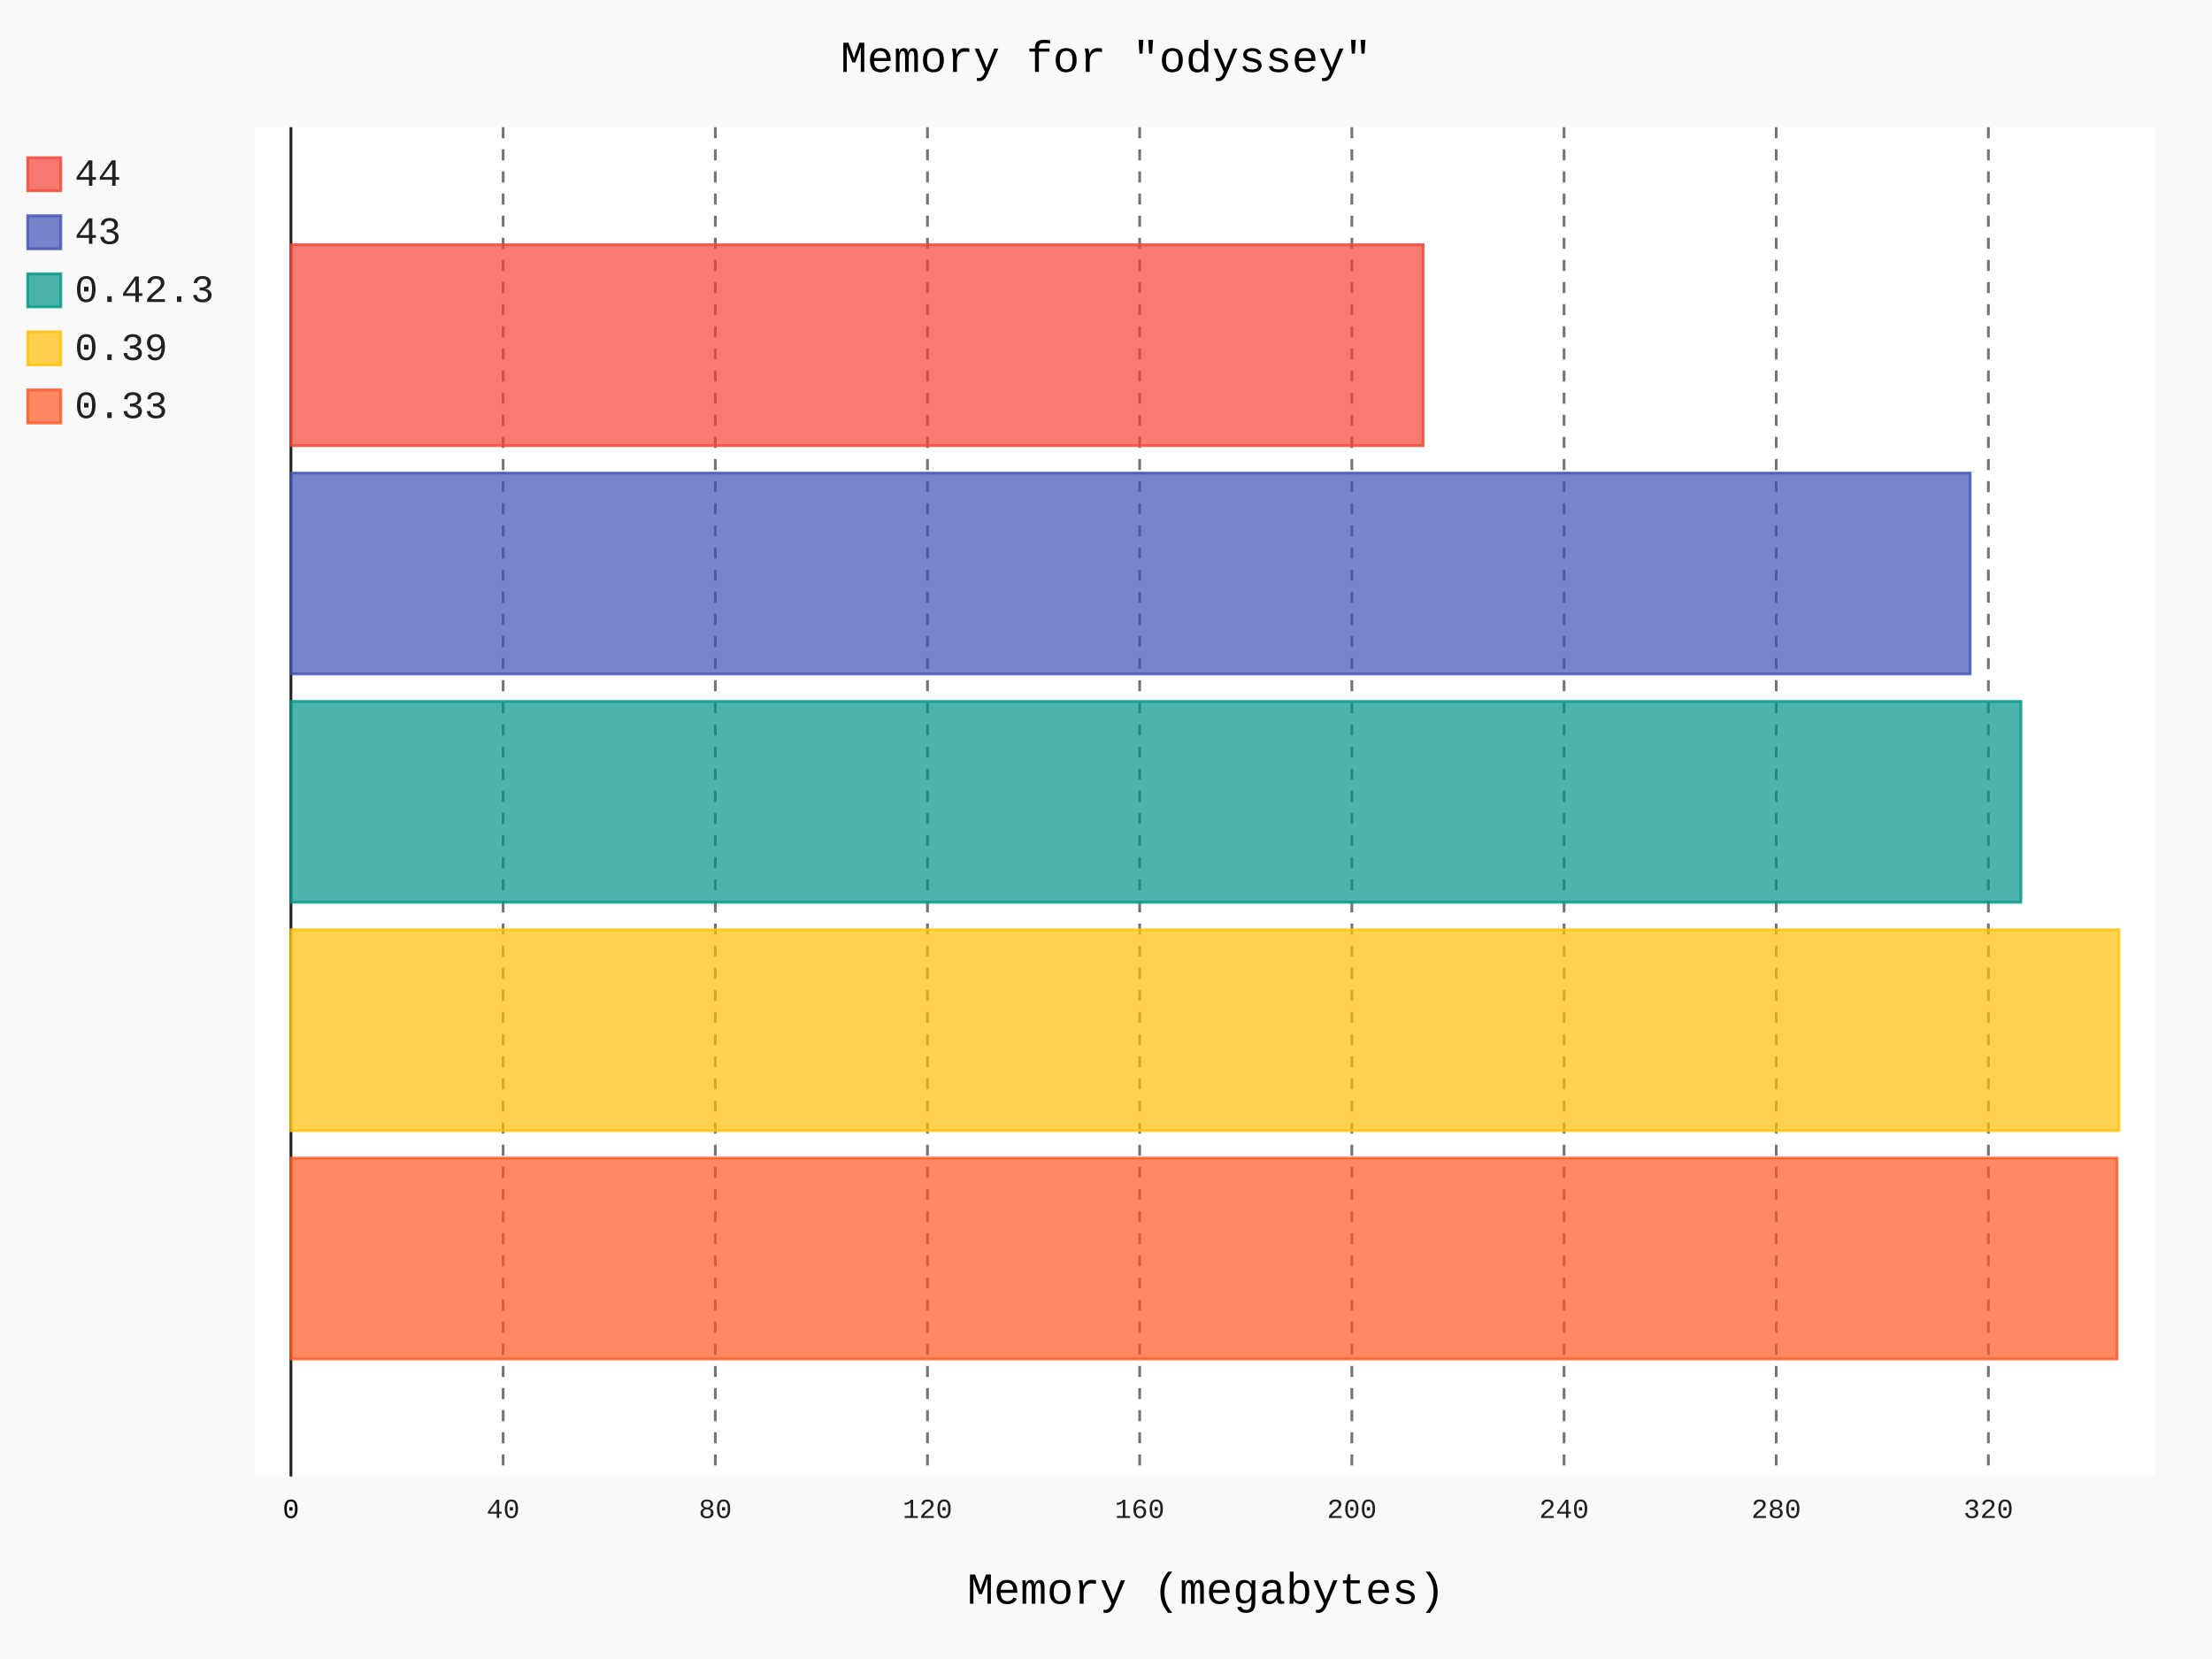
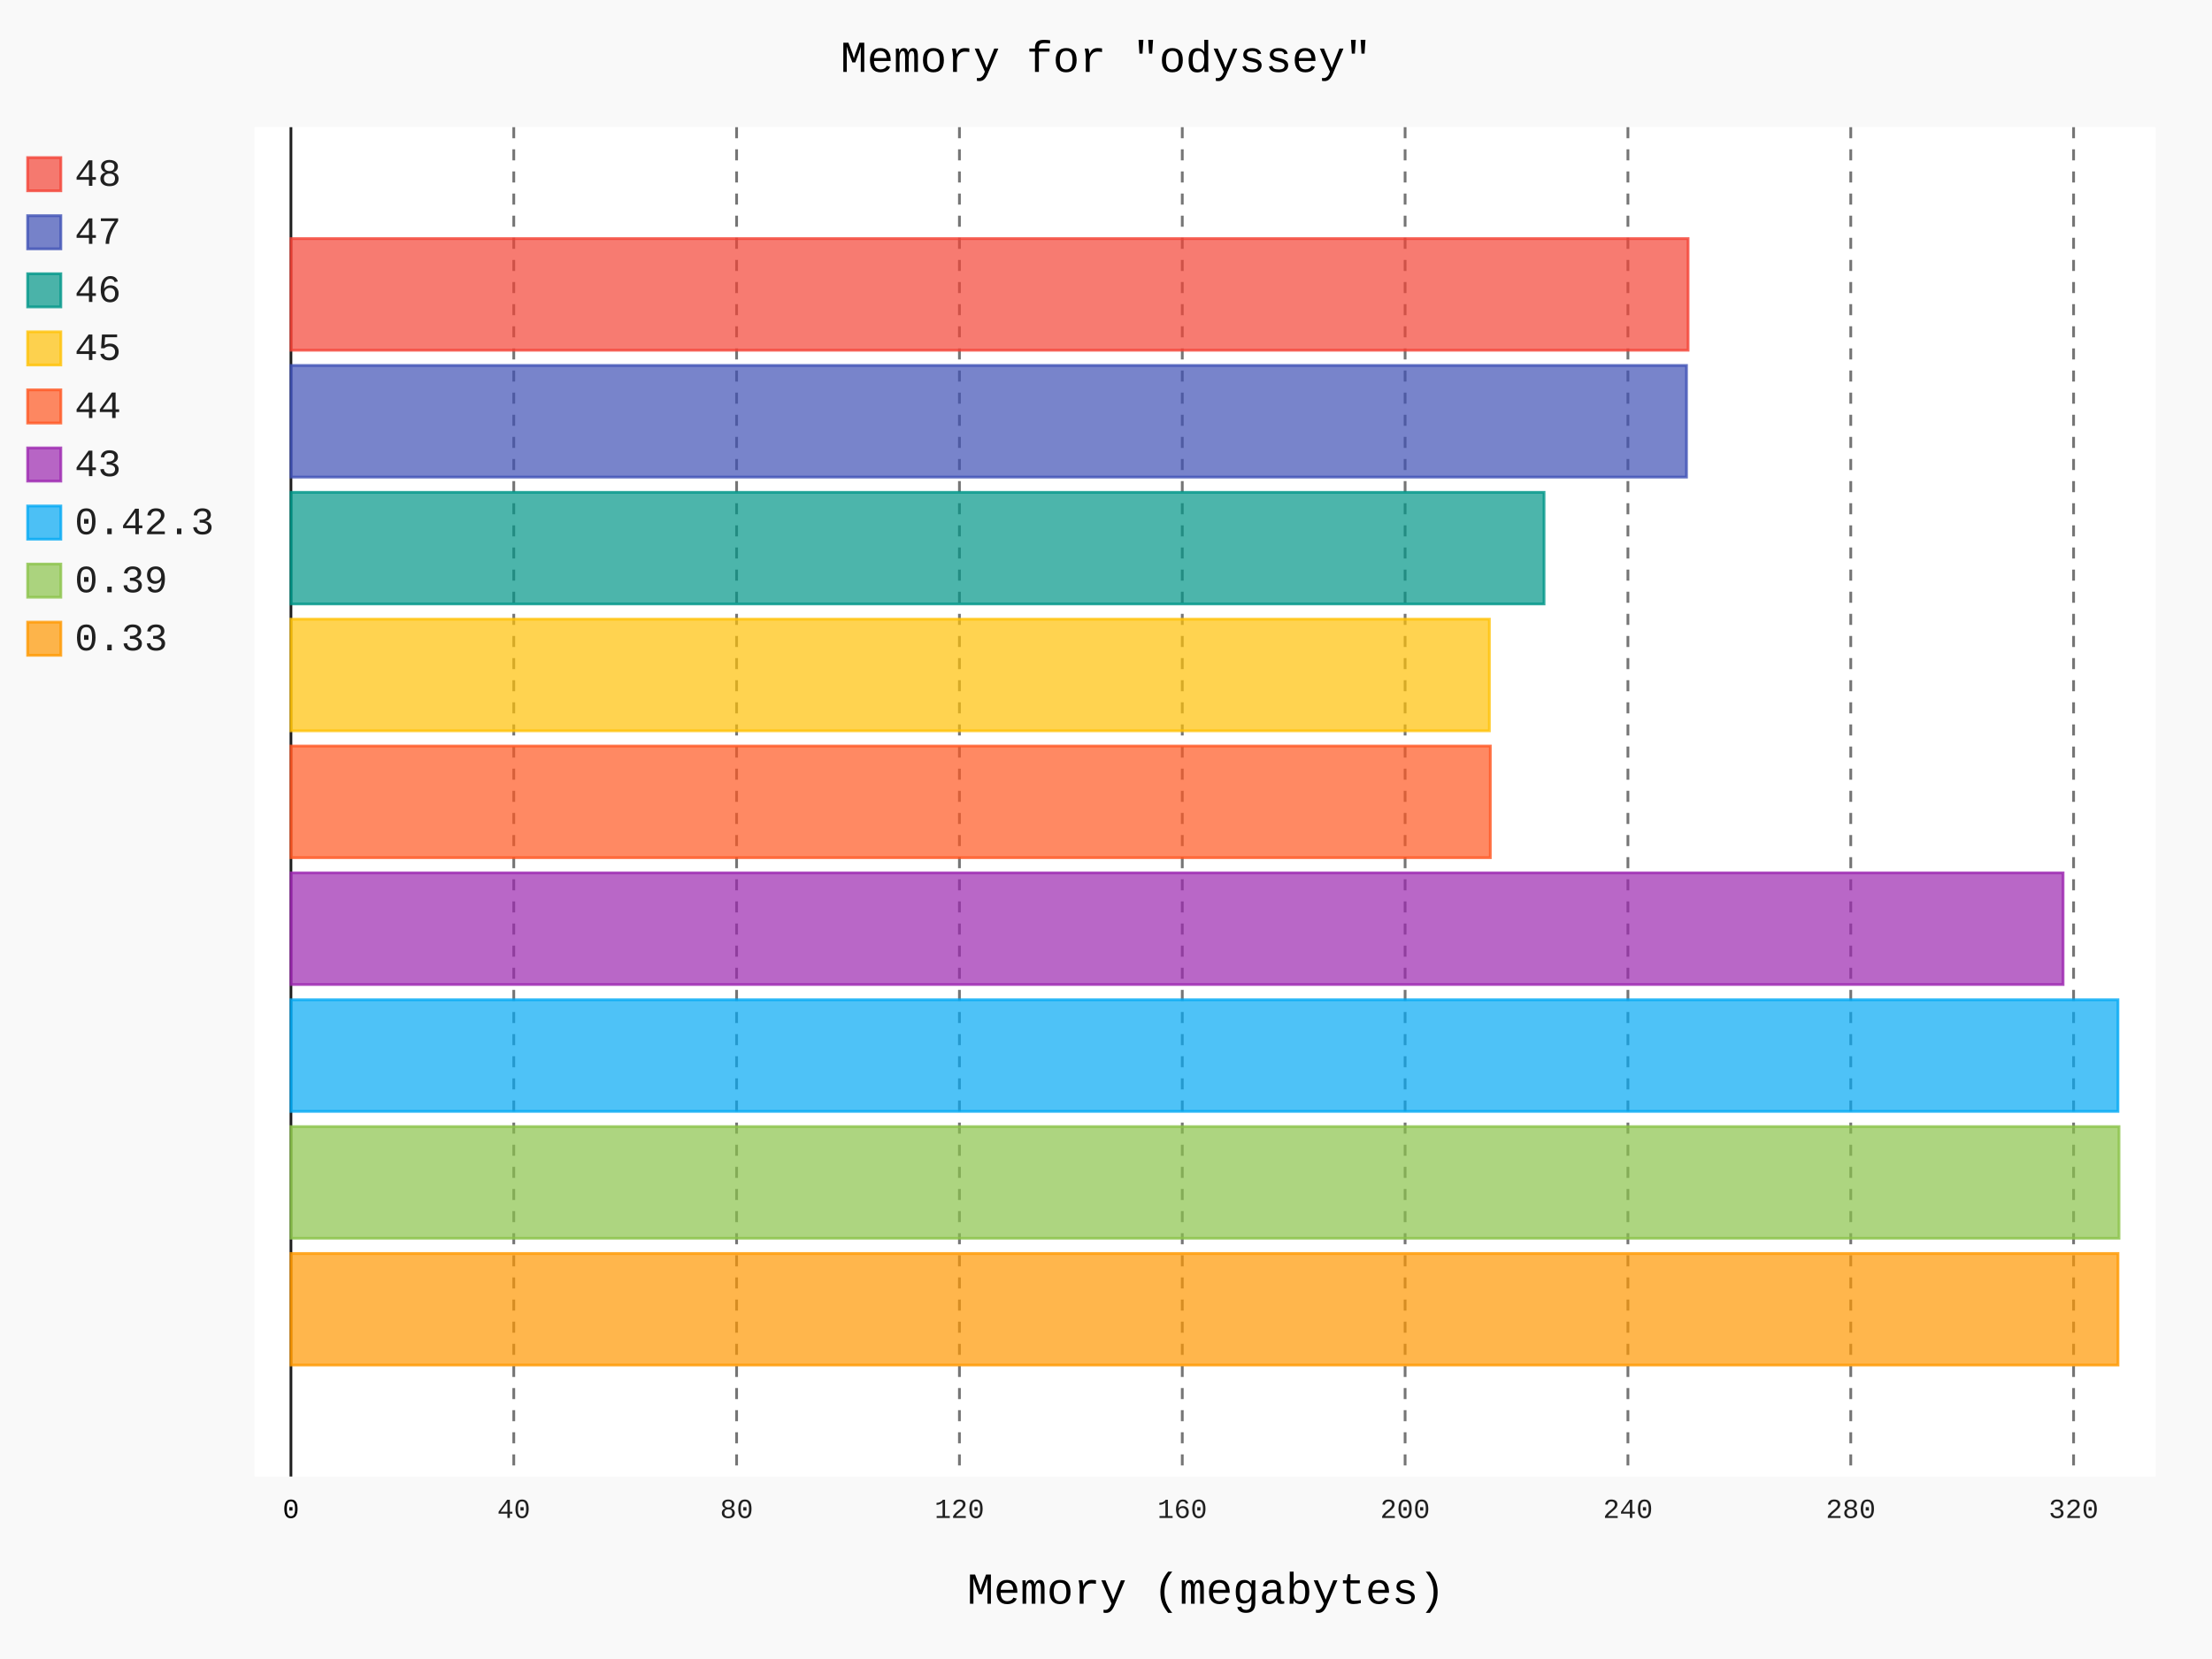
- <svg xmlns="http://www.w3.org/2000/svg" class="pygal-chart" id="chart-99e5dd2d-9062-492d-b1c9-7cb0db9dff8a" viewBox="0 0 800 600">
+ <svg xmlns="http://www.w3.org/2000/svg" class="pygal-chart" id="chart-d17f374b-5ffb-4ec3-877f-5c04260adef8" viewBox="0 0 800 600">
  <defs>
-     <style type="text/css">#chart-99e5dd2d-9062-492d-b1c9-7cb0db9dff8a{-webkit-user-select:none;-webkit-font-smoothing:antialiased;font-family:Consolas,"Liberation Mono",Menlo,Courier,monospace}#chart-99e5dd2d-9062-492d-b1c9-7cb0db9dff8a .title{font-family:Consolas,"Liberation Mono",Menlo,Courier,monospace;font-size:16px}#chart-99e5dd2d-9062-492d-b1c9-7cb0db9dff8a .legends .legend text{font-family:Consolas,"Liberation Mono",Menlo,Courier,monospace;font-size:14px}#chart-99e5dd2d-9062-492d-b1c9-7cb0db9dff8a .axis text{font-family:Consolas,"Liberation Mono",Menlo,Courier,monospace;font-size:10px}#chart-99e5dd2d-9062-492d-b1c9-7cb0db9dff8a .axis text.major{font-family:Consolas,"Liberation Mono",Menlo,Courier,monospace;font-size:10px}#chart-99e5dd2d-9062-492d-b1c9-7cb0db9dff8a .text-overlay text.value{font-family:Consolas,"Liberation Mono",Menlo,Courier,monospace;font-size:16px}#chart-99e5dd2d-9062-492d-b1c9-7cb0db9dff8a .text-overlay text.label{font-family:Consolas,"Liberation Mono",Menlo,Courier,monospace;font-size:10px}#chart-99e5dd2d-9062-492d-b1c9-7cb0db9dff8a .tooltip{font-family:Consolas,"Liberation Mono",Menlo,Courier,monospace;font-size:14px}#chart-99e5dd2d-9062-492d-b1c9-7cb0db9dff8a text.no_data{font-family:Consolas,"Liberation Mono",Menlo,Courier,monospace;font-size:64px}
- #chart-99e5dd2d-9062-492d-b1c9-7cb0db9dff8a{background-color:rgba(249,249,249,1)}#chart-99e5dd2d-9062-492d-b1c9-7cb0db9dff8a path,#chart-99e5dd2d-9062-492d-b1c9-7cb0db9dff8a line,#chart-99e5dd2d-9062-492d-b1c9-7cb0db9dff8a rect,#chart-99e5dd2d-9062-492d-b1c9-7cb0db9dff8a circle{-webkit-transition:150ms;-moz-transition:150ms;transition:150ms}#chart-99e5dd2d-9062-492d-b1c9-7cb0db9dff8a .graph &gt; .background{fill:rgba(249,249,249,1)}#chart-99e5dd2d-9062-492d-b1c9-7cb0db9dff8a .plot &gt; .background{fill:rgba(255,255,255,1)}#chart-99e5dd2d-9062-492d-b1c9-7cb0db9dff8a .graph{fill:rgba(0,0,0,.87)}#chart-99e5dd2d-9062-492d-b1c9-7cb0db9dff8a text.no_data{fill:rgba(0,0,0,1)}#chart-99e5dd2d-9062-492d-b1c9-7cb0db9dff8a .title{fill:rgba(0,0,0,1)}#chart-99e5dd2d-9062-492d-b1c9-7cb0db9dff8a .legends .legend text{fill:rgba(0,0,0,.87)}#chart-99e5dd2d-9062-492d-b1c9-7cb0db9dff8a .legends .legend:hover text{fill:rgba(0,0,0,1)}#chart-99e5dd2d-9062-492d-b1c9-7cb0db9dff8a .axis .line{stroke:rgba(0,0,0,1)}#chart-99e5dd2d-9062-492d-b1c9-7cb0db9dff8a .axis .guide.line{stroke:rgba(0,0,0,.54)}#chart-99e5dd2d-9062-492d-b1c9-7cb0db9dff8a .axis .major.line{stroke:rgba(0,0,0,.87)}#chart-99e5dd2d-9062-492d-b1c9-7cb0db9dff8a .axis text.major{fill:rgba(0,0,0,1)}#chart-99e5dd2d-9062-492d-b1c9-7cb0db9dff8a .axis.y .guides:hover .guide.line,#chart-99e5dd2d-9062-492d-b1c9-7cb0db9dff8a .line-graph .axis.x .guides:hover .guide.line,#chart-99e5dd2d-9062-492d-b1c9-7cb0db9dff8a .stackedline-graph .axis.x .guides:hover .guide.line,#chart-99e5dd2d-9062-492d-b1c9-7cb0db9dff8a .xy-graph .axis.x .guides:hover .guide.line{stroke:rgba(0,0,0,1)}#chart-99e5dd2d-9062-492d-b1c9-7cb0db9dff8a .axis .guides:hover text{fill:rgba(0,0,0,1)}#chart-99e5dd2d-9062-492d-b1c9-7cb0db9dff8a .reactive{fill-opacity:.7;stroke-opacity:.8}#chart-99e5dd2d-9062-492d-b1c9-7cb0db9dff8a .ci{stroke:rgba(0,0,0,.87)}#chart-99e5dd2d-9062-492d-b1c9-7cb0db9dff8a .reactive.active,#chart-99e5dd2d-9062-492d-b1c9-7cb0db9dff8a .active .reactive{fill-opacity:.8;stroke-opacity:.9;stroke-width:4}#chart-99e5dd2d-9062-492d-b1c9-7cb0db9dff8a .ci .reactive.active{stroke-width:1.5}#chart-99e5dd2d-9062-492d-b1c9-7cb0db9dff8a .series text{fill:rgba(0,0,0,1)}#chart-99e5dd2d-9062-492d-b1c9-7cb0db9dff8a .tooltip rect{fill:rgba(255,255,255,1);stroke:rgba(0,0,0,1);-webkit-transition:opacity 150ms;-moz-transition:opacity 150ms;transition:opacity 150ms}#chart-99e5dd2d-9062-492d-b1c9-7cb0db9dff8a .tooltip .label{fill:rgba(0,0,0,.87)}#chart-99e5dd2d-9062-492d-b1c9-7cb0db9dff8a .tooltip .label{fill:rgba(0,0,0,.87)}#chart-99e5dd2d-9062-492d-b1c9-7cb0db9dff8a .tooltip .legend{font-size:.8em;fill:rgba(0,0,0,.54)}#chart-99e5dd2d-9062-492d-b1c9-7cb0db9dff8a .tooltip .x_label{font-size:.6em;fill:rgba(0,0,0,1)}#chart-99e5dd2d-9062-492d-b1c9-7cb0db9dff8a .tooltip .xlink{font-size:.5em;text-decoration:underline}#chart-99e5dd2d-9062-492d-b1c9-7cb0db9dff8a .tooltip .value{font-size:1.5em}#chart-99e5dd2d-9062-492d-b1c9-7cb0db9dff8a .bound{font-size:.5em}#chart-99e5dd2d-9062-492d-b1c9-7cb0db9dff8a .max-value{font-size:.75em;fill:rgba(0,0,0,.54)}#chart-99e5dd2d-9062-492d-b1c9-7cb0db9dff8a .map-element{fill:rgba(255,255,255,1);stroke:rgba(0,0,0,.54) !important}#chart-99e5dd2d-9062-492d-b1c9-7cb0db9dff8a .map-element .reactive{fill-opacity:inherit;stroke-opacity:inherit}#chart-99e5dd2d-9062-492d-b1c9-7cb0db9dff8a .color-0,#chart-99e5dd2d-9062-492d-b1c9-7cb0db9dff8a .color-0 a:visited{stroke:#F44336;fill:#F44336}#chart-99e5dd2d-9062-492d-b1c9-7cb0db9dff8a .color-1,#chart-99e5dd2d-9062-492d-b1c9-7cb0db9dff8a .color-1 a:visited{stroke:#3F51B5;fill:#3F51B5}#chart-99e5dd2d-9062-492d-b1c9-7cb0db9dff8a .color-2,#chart-99e5dd2d-9062-492d-b1c9-7cb0db9dff8a .color-2 a:visited{stroke:#009688;fill:#009688}#chart-99e5dd2d-9062-492d-b1c9-7cb0db9dff8a .color-3,#chart-99e5dd2d-9062-492d-b1c9-7cb0db9dff8a .color-3 a:visited{stroke:#FFC107;fill:#FFC107}#chart-99e5dd2d-9062-492d-b1c9-7cb0db9dff8a .color-4,#chart-99e5dd2d-9062-492d-b1c9-7cb0db9dff8a .color-4 a:visited{stroke:#FF5722;fill:#FF5722}#chart-99e5dd2d-9062-492d-b1c9-7cb0db9dff8a .text-overlay .color-0 text{fill:black}#chart-99e5dd2d-9062-492d-b1c9-7cb0db9dff8a .text-overlay .color-1 text{fill:black}#chart-99e5dd2d-9062-492d-b1c9-7cb0db9dff8a .text-overlay .color-2 text{fill:black}#chart-99e5dd2d-9062-492d-b1c9-7cb0db9dff8a .text-overlay .color-3 text{fill:black}#chart-99e5dd2d-9062-492d-b1c9-7cb0db9dff8a .text-overlay .color-4 text{fill:black}
- #chart-99e5dd2d-9062-492d-b1c9-7cb0db9dff8a text.no_data{text-anchor:middle}#chart-99e5dd2d-9062-492d-b1c9-7cb0db9dff8a .guide.line{fill:none}#chart-99e5dd2d-9062-492d-b1c9-7cb0db9dff8a .centered{text-anchor:middle}#chart-99e5dd2d-9062-492d-b1c9-7cb0db9dff8a .title{text-anchor:middle}#chart-99e5dd2d-9062-492d-b1c9-7cb0db9dff8a .legends .legend text{fill-opacity:1}#chart-99e5dd2d-9062-492d-b1c9-7cb0db9dff8a .axis.x text{text-anchor:middle}#chart-99e5dd2d-9062-492d-b1c9-7cb0db9dff8a .axis.x:not(.web) text[transform]{text-anchor:start}#chart-99e5dd2d-9062-492d-b1c9-7cb0db9dff8a .axis.x:not(.web) text[transform].backwards{text-anchor:end}#chart-99e5dd2d-9062-492d-b1c9-7cb0db9dff8a .axis.y text{text-anchor:end}#chart-99e5dd2d-9062-492d-b1c9-7cb0db9dff8a .axis.y text[transform].backwards{text-anchor:start}#chart-99e5dd2d-9062-492d-b1c9-7cb0db9dff8a .axis.y2 text{text-anchor:start}#chart-99e5dd2d-9062-492d-b1c9-7cb0db9dff8a .axis.y2 text[transform].backwards{text-anchor:end}#chart-99e5dd2d-9062-492d-b1c9-7cb0db9dff8a .axis .guide.line{stroke-dasharray:4,4}#chart-99e5dd2d-9062-492d-b1c9-7cb0db9dff8a .axis .major.guide.line{stroke-dasharray:6,6}#chart-99e5dd2d-9062-492d-b1c9-7cb0db9dff8a .horizontal .axis.y .guide.line,#chart-99e5dd2d-9062-492d-b1c9-7cb0db9dff8a .horizontal .axis.y2 .guide.line,#chart-99e5dd2d-9062-492d-b1c9-7cb0db9dff8a .vertical .axis.x .guide.line{opacity:0}#chart-99e5dd2d-9062-492d-b1c9-7cb0db9dff8a .horizontal .axis.always_show .guide.line,#chart-99e5dd2d-9062-492d-b1c9-7cb0db9dff8a .vertical .axis.always_show .guide.line{opacity:1 !important}#chart-99e5dd2d-9062-492d-b1c9-7cb0db9dff8a .axis.y .guides:hover .guide.line,#chart-99e5dd2d-9062-492d-b1c9-7cb0db9dff8a .axis.y2 .guides:hover .guide.line,#chart-99e5dd2d-9062-492d-b1c9-7cb0db9dff8a .axis.x .guides:hover .guide.line{opacity:1}#chart-99e5dd2d-9062-492d-b1c9-7cb0db9dff8a .axis .guides:hover text{opacity:1}#chart-99e5dd2d-9062-492d-b1c9-7cb0db9dff8a .nofill{fill:none}#chart-99e5dd2d-9062-492d-b1c9-7cb0db9dff8a .subtle-fill{fill-opacity:.2}#chart-99e5dd2d-9062-492d-b1c9-7cb0db9dff8a .dot{stroke-width:1px;fill-opacity:1}#chart-99e5dd2d-9062-492d-b1c9-7cb0db9dff8a .dot.active{stroke-width:5px}#chart-99e5dd2d-9062-492d-b1c9-7cb0db9dff8a .dot.negative{fill:transparent}#chart-99e5dd2d-9062-492d-b1c9-7cb0db9dff8a text,#chart-99e5dd2d-9062-492d-b1c9-7cb0db9dff8a tspan{stroke:none !important}#chart-99e5dd2d-9062-492d-b1c9-7cb0db9dff8a .series text.active{opacity:1}#chart-99e5dd2d-9062-492d-b1c9-7cb0db9dff8a .tooltip rect{fill-opacity:.95;stroke-width:.5}#chart-99e5dd2d-9062-492d-b1c9-7cb0db9dff8a .tooltip text{fill-opacity:1}#chart-99e5dd2d-9062-492d-b1c9-7cb0db9dff8a .showable{visibility:hidden}#chart-99e5dd2d-9062-492d-b1c9-7cb0db9dff8a .showable.shown{visibility:visible}#chart-99e5dd2d-9062-492d-b1c9-7cb0db9dff8a .gauge-background{fill:rgba(229,229,229,1);stroke:none}#chart-99e5dd2d-9062-492d-b1c9-7cb0db9dff8a .bg-lines{stroke:rgba(249,249,249,1);stroke-width:2px}</style>
+     <style type="text/css">#chart-d17f374b-5ffb-4ec3-877f-5c04260adef8{-webkit-user-select:none;-webkit-font-smoothing:antialiased;font-family:Consolas,"Liberation Mono",Menlo,Courier,monospace}#chart-d17f374b-5ffb-4ec3-877f-5c04260adef8 .title{font-family:Consolas,"Liberation Mono",Menlo,Courier,monospace;font-size:16px}#chart-d17f374b-5ffb-4ec3-877f-5c04260adef8 .legends .legend text{font-family:Consolas,"Liberation Mono",Menlo,Courier,monospace;font-size:14px}#chart-d17f374b-5ffb-4ec3-877f-5c04260adef8 .axis text{font-family:Consolas,"Liberation Mono",Menlo,Courier,monospace;font-size:10px}#chart-d17f374b-5ffb-4ec3-877f-5c04260adef8 .axis text.major{font-family:Consolas,"Liberation Mono",Menlo,Courier,monospace;font-size:10px}#chart-d17f374b-5ffb-4ec3-877f-5c04260adef8 .text-overlay text.value{font-family:Consolas,"Liberation Mono",Menlo,Courier,monospace;font-size:16px}#chart-d17f374b-5ffb-4ec3-877f-5c04260adef8 .text-overlay text.label{font-family:Consolas,"Liberation Mono",Menlo,Courier,monospace;font-size:10px}#chart-d17f374b-5ffb-4ec3-877f-5c04260adef8 .tooltip{font-family:Consolas,"Liberation Mono",Menlo,Courier,monospace;font-size:14px}#chart-d17f374b-5ffb-4ec3-877f-5c04260adef8 text.no_data{font-family:Consolas,"Liberation Mono",Menlo,Courier,monospace;font-size:64px}
+ #chart-d17f374b-5ffb-4ec3-877f-5c04260adef8{background-color:rgba(249,249,249,1)}#chart-d17f374b-5ffb-4ec3-877f-5c04260adef8 path,#chart-d17f374b-5ffb-4ec3-877f-5c04260adef8 line,#chart-d17f374b-5ffb-4ec3-877f-5c04260adef8 rect,#chart-d17f374b-5ffb-4ec3-877f-5c04260adef8 circle{-webkit-transition:150ms;-moz-transition:150ms;transition:150ms}#chart-d17f374b-5ffb-4ec3-877f-5c04260adef8 .graph &gt; .background{fill:rgba(249,249,249,1)}#chart-d17f374b-5ffb-4ec3-877f-5c04260adef8 .plot &gt; .background{fill:rgba(255,255,255,1)}#chart-d17f374b-5ffb-4ec3-877f-5c04260adef8 .graph{fill:rgba(0,0,0,.87)}#chart-d17f374b-5ffb-4ec3-877f-5c04260adef8 text.no_data{fill:rgba(0,0,0,1)}#chart-d17f374b-5ffb-4ec3-877f-5c04260adef8 .title{fill:rgba(0,0,0,1)}#chart-d17f374b-5ffb-4ec3-877f-5c04260adef8 .legends .legend text{fill:rgba(0,0,0,.87)}#chart-d17f374b-5ffb-4ec3-877f-5c04260adef8 .legends .legend:hover text{fill:rgba(0,0,0,1)}#chart-d17f374b-5ffb-4ec3-877f-5c04260adef8 .axis .line{stroke:rgba(0,0,0,1)}#chart-d17f374b-5ffb-4ec3-877f-5c04260adef8 .axis .guide.line{stroke:rgba(0,0,0,.54)}#chart-d17f374b-5ffb-4ec3-877f-5c04260adef8 .axis .major.line{stroke:rgba(0,0,0,.87)}#chart-d17f374b-5ffb-4ec3-877f-5c04260adef8 .axis text.major{fill:rgba(0,0,0,1)}#chart-d17f374b-5ffb-4ec3-877f-5c04260adef8 .axis.y .guides:hover .guide.line,#chart-d17f374b-5ffb-4ec3-877f-5c04260adef8 .line-graph .axis.x .guides:hover .guide.line,#chart-d17f374b-5ffb-4ec3-877f-5c04260adef8 .stackedline-graph .axis.x .guides:hover .guide.line,#chart-d17f374b-5ffb-4ec3-877f-5c04260adef8 .xy-graph .axis.x .guides:hover .guide.line{stroke:rgba(0,0,0,1)}#chart-d17f374b-5ffb-4ec3-877f-5c04260adef8 .axis .guides:hover text{fill:rgba(0,0,0,1)}#chart-d17f374b-5ffb-4ec3-877f-5c04260adef8 .reactive{fill-opacity:.7;stroke-opacity:.8}#chart-d17f374b-5ffb-4ec3-877f-5c04260adef8 .ci{stroke:rgba(0,0,0,.87)}#chart-d17f374b-5ffb-4ec3-877f-5c04260adef8 .reactive.active,#chart-d17f374b-5ffb-4ec3-877f-5c04260adef8 .active .reactive{fill-opacity:.8;stroke-opacity:.9;stroke-width:4}#chart-d17f374b-5ffb-4ec3-877f-5c04260adef8 .ci .reactive.active{stroke-width:1.5}#chart-d17f374b-5ffb-4ec3-877f-5c04260adef8 .series text{fill:rgba(0,0,0,1)}#chart-d17f374b-5ffb-4ec3-877f-5c04260adef8 .tooltip rect{fill:rgba(255,255,255,1);stroke:rgba(0,0,0,1);-webkit-transition:opacity 150ms;-moz-transition:opacity 150ms;transition:opacity 150ms}#chart-d17f374b-5ffb-4ec3-877f-5c04260adef8 .tooltip .label{fill:rgba(0,0,0,.87)}#chart-d17f374b-5ffb-4ec3-877f-5c04260adef8 .tooltip .label{fill:rgba(0,0,0,.87)}#chart-d17f374b-5ffb-4ec3-877f-5c04260adef8 .tooltip .legend{font-size:.8em;fill:rgba(0,0,0,.54)}#chart-d17f374b-5ffb-4ec3-877f-5c04260adef8 .tooltip .x_label{font-size:.6em;fill:rgba(0,0,0,1)}#chart-d17f374b-5ffb-4ec3-877f-5c04260adef8 .tooltip .xlink{font-size:.5em;text-decoration:underline}#chart-d17f374b-5ffb-4ec3-877f-5c04260adef8 .tooltip .value{font-size:1.5em}#chart-d17f374b-5ffb-4ec3-877f-5c04260adef8 .bound{font-size:.5em}#chart-d17f374b-5ffb-4ec3-877f-5c04260adef8 .max-value{font-size:.75em;fill:rgba(0,0,0,.54)}#chart-d17f374b-5ffb-4ec3-877f-5c04260adef8 .map-element{fill:rgba(255,255,255,1);stroke:rgba(0,0,0,.54) !important}#chart-d17f374b-5ffb-4ec3-877f-5c04260adef8 .map-element .reactive{fill-opacity:inherit;stroke-opacity:inherit}#chart-d17f374b-5ffb-4ec3-877f-5c04260adef8 .color-0,#chart-d17f374b-5ffb-4ec3-877f-5c04260adef8 .color-0 a:visited{stroke:#F44336;fill:#F44336}#chart-d17f374b-5ffb-4ec3-877f-5c04260adef8 .color-1,#chart-d17f374b-5ffb-4ec3-877f-5c04260adef8 .color-1 a:visited{stroke:#3F51B5;fill:#3F51B5}#chart-d17f374b-5ffb-4ec3-877f-5c04260adef8 .color-2,#chart-d17f374b-5ffb-4ec3-877f-5c04260adef8 .color-2 a:visited{stroke:#009688;fill:#009688}#chart-d17f374b-5ffb-4ec3-877f-5c04260adef8 .color-3,#chart-d17f374b-5ffb-4ec3-877f-5c04260adef8 .color-3 a:visited{stroke:#FFC107;fill:#FFC107}#chart-d17f374b-5ffb-4ec3-877f-5c04260adef8 .color-4,#chart-d17f374b-5ffb-4ec3-877f-5c04260adef8 .color-4 a:visited{stroke:#FF5722;fill:#FF5722}#chart-d17f374b-5ffb-4ec3-877f-5c04260adef8 .color-5,#chart-d17f374b-5ffb-4ec3-877f-5c04260adef8 .color-5 a:visited{stroke:#9C27B0;fill:#9C27B0}#chart-d17f374b-5ffb-4ec3-877f-5c04260adef8 .color-6,#chart-d17f374b-5ffb-4ec3-877f-5c04260adef8 .color-6 a:visited{stroke:#03A9F4;fill:#03A9F4}#chart-d17f374b-5ffb-4ec3-877f-5c04260adef8 .color-7,#chart-d17f374b-5ffb-4ec3-877f-5c04260adef8 .color-7 a:visited{stroke:#8BC34A;fill:#8BC34A}#chart-d17f374b-5ffb-4ec3-877f-5c04260adef8 .color-8,#chart-d17f374b-5ffb-4ec3-877f-5c04260adef8 .color-8 a:visited{stroke:#FF9800;fill:#FF9800}#chart-d17f374b-5ffb-4ec3-877f-5c04260adef8 .text-overlay .color-0 text{fill:black}#chart-d17f374b-5ffb-4ec3-877f-5c04260adef8 .text-overlay .color-1 text{fill:black}#chart-d17f374b-5ffb-4ec3-877f-5c04260adef8 .text-overlay .color-2 text{fill:black}#chart-d17f374b-5ffb-4ec3-877f-5c04260adef8 .text-overlay .color-3 text{fill:black}#chart-d17f374b-5ffb-4ec3-877f-5c04260adef8 .text-overlay .color-4 text{fill:black}#chart-d17f374b-5ffb-4ec3-877f-5c04260adef8 .text-overlay .color-5 text{fill:black}#chart-d17f374b-5ffb-4ec3-877f-5c04260adef8 .text-overlay .color-6 text{fill:black}#chart-d17f374b-5ffb-4ec3-877f-5c04260adef8 .text-overlay .color-7 text{fill:black}#chart-d17f374b-5ffb-4ec3-877f-5c04260adef8 .text-overlay .color-8 text{fill:black}
+ #chart-d17f374b-5ffb-4ec3-877f-5c04260adef8 text.no_data{text-anchor:middle}#chart-d17f374b-5ffb-4ec3-877f-5c04260adef8 .guide.line{fill:none}#chart-d17f374b-5ffb-4ec3-877f-5c04260adef8 .centered{text-anchor:middle}#chart-d17f374b-5ffb-4ec3-877f-5c04260adef8 .title{text-anchor:middle}#chart-d17f374b-5ffb-4ec3-877f-5c04260adef8 .legends .legend text{fill-opacity:1}#chart-d17f374b-5ffb-4ec3-877f-5c04260adef8 .axis.x text{text-anchor:middle}#chart-d17f374b-5ffb-4ec3-877f-5c04260adef8 .axis.x:not(.web) text[transform]{text-anchor:start}#chart-d17f374b-5ffb-4ec3-877f-5c04260adef8 .axis.x:not(.web) text[transform].backwards{text-anchor:end}#chart-d17f374b-5ffb-4ec3-877f-5c04260adef8 .axis.y text{text-anchor:end}#chart-d17f374b-5ffb-4ec3-877f-5c04260adef8 .axis.y text[transform].backwards{text-anchor:start}#chart-d17f374b-5ffb-4ec3-877f-5c04260adef8 .axis.y2 text{text-anchor:start}#chart-d17f374b-5ffb-4ec3-877f-5c04260adef8 .axis.y2 text[transform].backwards{text-anchor:end}#chart-d17f374b-5ffb-4ec3-877f-5c04260adef8 .axis .guide.line{stroke-dasharray:4,4}#chart-d17f374b-5ffb-4ec3-877f-5c04260adef8 .axis .major.guide.line{stroke-dasharray:6,6}#chart-d17f374b-5ffb-4ec3-877f-5c04260adef8 .horizontal .axis.y .guide.line,#chart-d17f374b-5ffb-4ec3-877f-5c04260adef8 .horizontal .axis.y2 .guide.line,#chart-d17f374b-5ffb-4ec3-877f-5c04260adef8 .vertical .axis.x .guide.line{opacity:0}#chart-d17f374b-5ffb-4ec3-877f-5c04260adef8 .horizontal .axis.always_show .guide.line,#chart-d17f374b-5ffb-4ec3-877f-5c04260adef8 .vertical .axis.always_show .guide.line{opacity:1 !important}#chart-d17f374b-5ffb-4ec3-877f-5c04260adef8 .axis.y .guides:hover .guide.line,#chart-d17f374b-5ffb-4ec3-877f-5c04260adef8 .axis.y2 .guides:hover .guide.line,#chart-d17f374b-5ffb-4ec3-877f-5c04260adef8 .axis.x .guides:hover .guide.line{opacity:1}#chart-d17f374b-5ffb-4ec3-877f-5c04260adef8 .axis .guides:hover text{opacity:1}#chart-d17f374b-5ffb-4ec3-877f-5c04260adef8 .nofill{fill:none}#chart-d17f374b-5ffb-4ec3-877f-5c04260adef8 .subtle-fill{fill-opacity:.2}#chart-d17f374b-5ffb-4ec3-877f-5c04260adef8 .dot{stroke-width:1px;fill-opacity:1}#chart-d17f374b-5ffb-4ec3-877f-5c04260adef8 .dot.active{stroke-width:5px}#chart-d17f374b-5ffb-4ec3-877f-5c04260adef8 .dot.negative{fill:transparent}#chart-d17f374b-5ffb-4ec3-877f-5c04260adef8 text,#chart-d17f374b-5ffb-4ec3-877f-5c04260adef8 tspan{stroke:none !important}#chart-d17f374b-5ffb-4ec3-877f-5c04260adef8 .series text.active{opacity:1}#chart-d17f374b-5ffb-4ec3-877f-5c04260adef8 .tooltip rect{fill-opacity:.95;stroke-width:.5}#chart-d17f374b-5ffb-4ec3-877f-5c04260adef8 .tooltip text{fill-opacity:1}#chart-d17f374b-5ffb-4ec3-877f-5c04260adef8 .showable{visibility:hidden}#chart-d17f374b-5ffb-4ec3-877f-5c04260adef8 .showable.shown{visibility:visible}#chart-d17f374b-5ffb-4ec3-877f-5c04260adef8 .gauge-background{fill:rgba(229,229,229,1);stroke:none}#chart-d17f374b-5ffb-4ec3-877f-5c04260adef8 .bg-lines{stroke:rgba(249,249,249,1);stroke-width:2px}</style>
  </defs>
  <g class="graph horizontalbar-graph horizontal">
    <rect class="background" height="600" width="800" x="0" y="0" />
    <g class="plot" transform="translate(92, 46)">
      <rect class="background" height="488" width="687.6" x="0" y="0" />
      <g class="axis x always_show">
        <g class="guides">
          <path class="axis major line" d="M13.223 0 v488" />
          <text class="major" x="13.223" y="503.0">0</text>
        </g>
        <g class="guides">
-           <path class="guide line" d="M89.962 0 v488" />
-           <text class="" x="89.962" y="503.0">40</text>
+           <path class="guide line" d="M93.813 0 v488" />
+           <text class="" x="93.813" y="503.0">40</text>
        </g>
        <g class="guides">
-           <path class="guide line" d="M166.701 0 v488" />
-           <text class="" x="166.701" y="503.0">80</text>
+           <path class="guide line" d="M174.403 0 v488" />
+           <text class="" x="174.403" y="503.0">80</text>
        </g>
        <g class="guides">
-           <path class="guide line" d="M243.44 0 v488" />
-           <text class="" x="243.44" y="503.0">120</text>
+           <path class="guide line" d="M254.993 0 v488" />
+           <text class="" x="254.993" y="503.0">120</text>
        </g>
        <g class="guides">
-           <path class="guide line" d="M320.179 0 v488" />
-           <text class="" x="320.179" y="503.0">160</text>
+           <path class="guide line" d="M335.584 0 v488" />
+           <text class="" x="335.584" y="503.0">160</text>
        </g>
        <g class="guides">
-           <path class="guide line" d="M396.918 0 v488" />
-           <text class="" x="396.918" y="503.0">200</text>
+           <path class="guide line" d="M416.174 0 v488" />
+           <text class="" x="416.174" y="503.0">200</text>
        </g>
        <g class="guides">
-           <path class="guide line" d="M473.657 0 v488" />
-           <text class="" x="473.657" y="503.0">240</text>
+           <path class="guide line" d="M496.764 0 v488" />
+           <text class="" x="496.764" y="503.0">240</text>
        </g>
        <g class="guides">
-           <path class="guide line" d="M550.396 0 v488" />
-           <text class="" x="550.396" y="503.0">280</text>
+           <path class="guide line" d="M577.354 0 v488" />
+           <text class="" x="577.354" y="503.0">280</text>
        </g>
        <g class="guides">
-           <path class="guide line" d="M627.135 0 v488" />
-           <text class="" x="627.135" y="503.0">320</text>
+           <path class="guide line" d="M657.944 0 v488" />
+           <text class="" x="657.944" y="503.0">320</text>
+         </g>
+       </g>
+       <g class="series serie-8 color-8">
+         <g class="bars">
+           <g class="bar">
+             <rect class="rect reactive tooltip-trigger" height="40.375" rx="0" ry="0" width="660.776" x="13.223" y="407.334" />
+           </g>
+         </g>
+       </g>
+       <g class="series serie-7 color-7">
+         <g class="bars">
+           <g class="bar">
+             <rect class="rect reactive tooltip-trigger" height="40.375" rx="0" ry="0" width="661.154" x="13.223" y="361.454" />
+           </g>
+         </g>
+       </g>
+       <g class="series serie-6 color-6">
+         <g class="bars">
+           <g class="bar">
+             <rect class="rect reactive tooltip-trigger" height="40.375" rx="0" ry="0" width="660.768" x="13.223" y="315.573" />
+           </g>
+         </g>
+       </g>
+       <g class="series serie-5 color-5">
+         <g class="bars">
+           <g class="bar">
+             <rect class="rect reactive tooltip-trigger" height="40.375" rx="0" ry="0" width="640.92" x="13.223" y="269.693" />
+           </g>
        </g>
      </g>
      <g class="series serie-4 color-4">
        <g class="bars">
          <g class="bar">
-             <rect class="rect reactive tooltip-trigger" height="72.674" rx="0" ry="0" width="660.442" x="13.223" y="372.832" />
+             <rect class="rect reactive tooltip-trigger" height="40.375" rx="0" ry="0" width="433.77" x="13.223" y="223.813" />
          </g>
        </g>
      </g>
      <g class="series serie-3 color-3">
        <g class="bars">
          <g class="bar">
-             <rect class="rect reactive tooltip-trigger" height="72.674" rx="0" ry="0" width="661.154" x="13.223" y="290.247" />
+             <rect class="rect reactive tooltip-trigger" height="40.375" rx="0" ry="0" width="433.432" x="13.223" y="177.932" />
          </g>
        </g>
      </g>
      <g class="series serie-2 color-2">
        <g class="bars">
          <g class="bar">
-             <rect class="rect reactive tooltip-trigger" height="72.674" rx="0" ry="0" width="625.677" x="13.223" y="207.663" />
+             <rect class="rect reactive tooltip-trigger" height="40.375" rx="0" ry="0" width="453.201" x="13.223" y="132.052" />
          </g>
        </g>
      </g>
      <g class="series serie-1 color-1">
        <g class="bars">
          <g class="bar">
-             <rect class="rect reactive tooltip-trigger" height="72.674" rx="0" ry="0" width="607.332" x="13.223" y="125.078" />
+             <rect class="rect reactive tooltip-trigger" height="40.375" rx="0" ry="0" width="504.719" x="13.223" y="86.172" />
          </g>
        </g>
      </g>
      <g class="series serie-0 color-0">
        <g class="bars">
          <g class="bar">
-             <rect class="rect reactive tooltip-trigger" height="72.674" rx="0" ry="0" width="409.489" x="13.223" y="42.494" />
+             <rect class="rect reactive tooltip-trigger" height="40.375" rx="0" ry="0" width="505.294" x="13.223" y="40.291" />
          </g>
        </g>
      </g>
    </g>
    <g class="titles">
      <text class="title plot_title" x="400.0" y="26">Memory for "odyssey"</text>
      <text class="title" x="436.2" y="580">Memory (megabytes)</text>
    </g>
    <g class="plot overlay" transform="translate(92, 46)">
+       <g class="series serie-8 color-8" />
+       <g class="series serie-7 color-7" />
+       <g class="series serie-6 color-6" />
+       <g class="series serie-5 color-5" />
      <g class="series serie-4 color-4" />
      <g class="series serie-3 color-3" />
      <g class="series serie-2 color-2" />
      <g class="series serie-1 color-1" />
      <g class="series serie-0 color-0" />
    </g>
    <g class="plot text-overlay" transform="translate(92, 46)">
+       <g class="series serie-8 color-8" />
+       <g class="series serie-7 color-7" />
+       <g class="series serie-6 color-6" />
+       <g class="series serie-5 color-5" />
      <g class="series serie-4 color-4" />
      <g class="series serie-3 color-3" />
      <g class="series serie-2 color-2" />
      <g class="series serie-1 color-1" />
      <g class="series serie-0 color-0" />
    </g>
    <g class="plot tooltip-overlay" transform="translate(92, 46)">
      <g class="tooltip" style="opacity: 0" transform="translate(0 0)">
        <rect class="tooltip-box" height="0" rx="0" ry="0" width="0" />
        <g class="text" />
      </g>
    </g>
    <g class="legends" transform="translate(10, 56)">
      <g class="legend reactive activate-serie" id="activate-serie-0">
        <rect class="color-0 reactive" height="12" width="12" x="0.0" y="1.0" />
-         <text x="17.0" y="11.2">44</text>
+         <text x="17.0" y="11.2">48</text>
      </g>
      <g class="legend reactive activate-serie" id="activate-serie-1">
        <rect class="color-1 reactive" height="12" width="12" x="0.0" y="22.0" />
-         <text x="17.0" y="32.2">43</text>
+         <text x="17.0" y="32.2">47</text>
      </g>
      <g class="legend reactive activate-serie" id="activate-serie-2">
        <rect class="color-2 reactive" height="12" width="12" x="0.0" y="43.0" />
-         <text x="17.0" y="53.2">0.42.3</text>
+         <text x="17.0" y="53.2">46</text>
      </g>
      <g class="legend reactive activate-serie" id="activate-serie-3">
        <rect class="color-3 reactive" height="12" width="12" x="0.0" y="64.0" />
-         <text x="17.0" y="74.2">0.39</text>
+         <text x="17.0" y="74.2">45</text>
      </g>
      <g class="legend reactive activate-serie" id="activate-serie-4">
        <rect class="color-4 reactive" height="12" width="12" x="0.0" y="85.0" />
-         <text x="17.0" y="95.2">0.33</text>
+         <text x="17.0" y="95.2">44</text>
+       </g>
+       <g class="legend reactive activate-serie" id="activate-serie-5">
+         <rect class="color-5 reactive" height="12" width="12" x="0.0" y="106.0" />
+         <text x="17.0" y="116.2">43</text>
+       </g>
+       <g class="legend reactive activate-serie" id="activate-serie-6">
+         <rect class="color-6 reactive" height="12" width="12" x="0.0" y="127.0" />
+         <text x="17.0" y="137.2">0.42.3</text>
+       </g>
+       <g class="legend reactive activate-serie" id="activate-serie-7">
+         <rect class="color-7 reactive" height="12" width="12" x="0.0" y="148.0" />
+         <text x="17.0" y="158.2">0.39</text>
+       </g>
+       <g class="legend reactive activate-serie" id="activate-serie-8">
+         <rect class="color-8 reactive" height="12" width="12" x="0.0" y="169.0" />
+         <text x="17.0" y="179.2">0.33</text>
      </g>
    </g>
    <g class="legends" transform="translate(790, 56)" />
  </g>
</svg>
